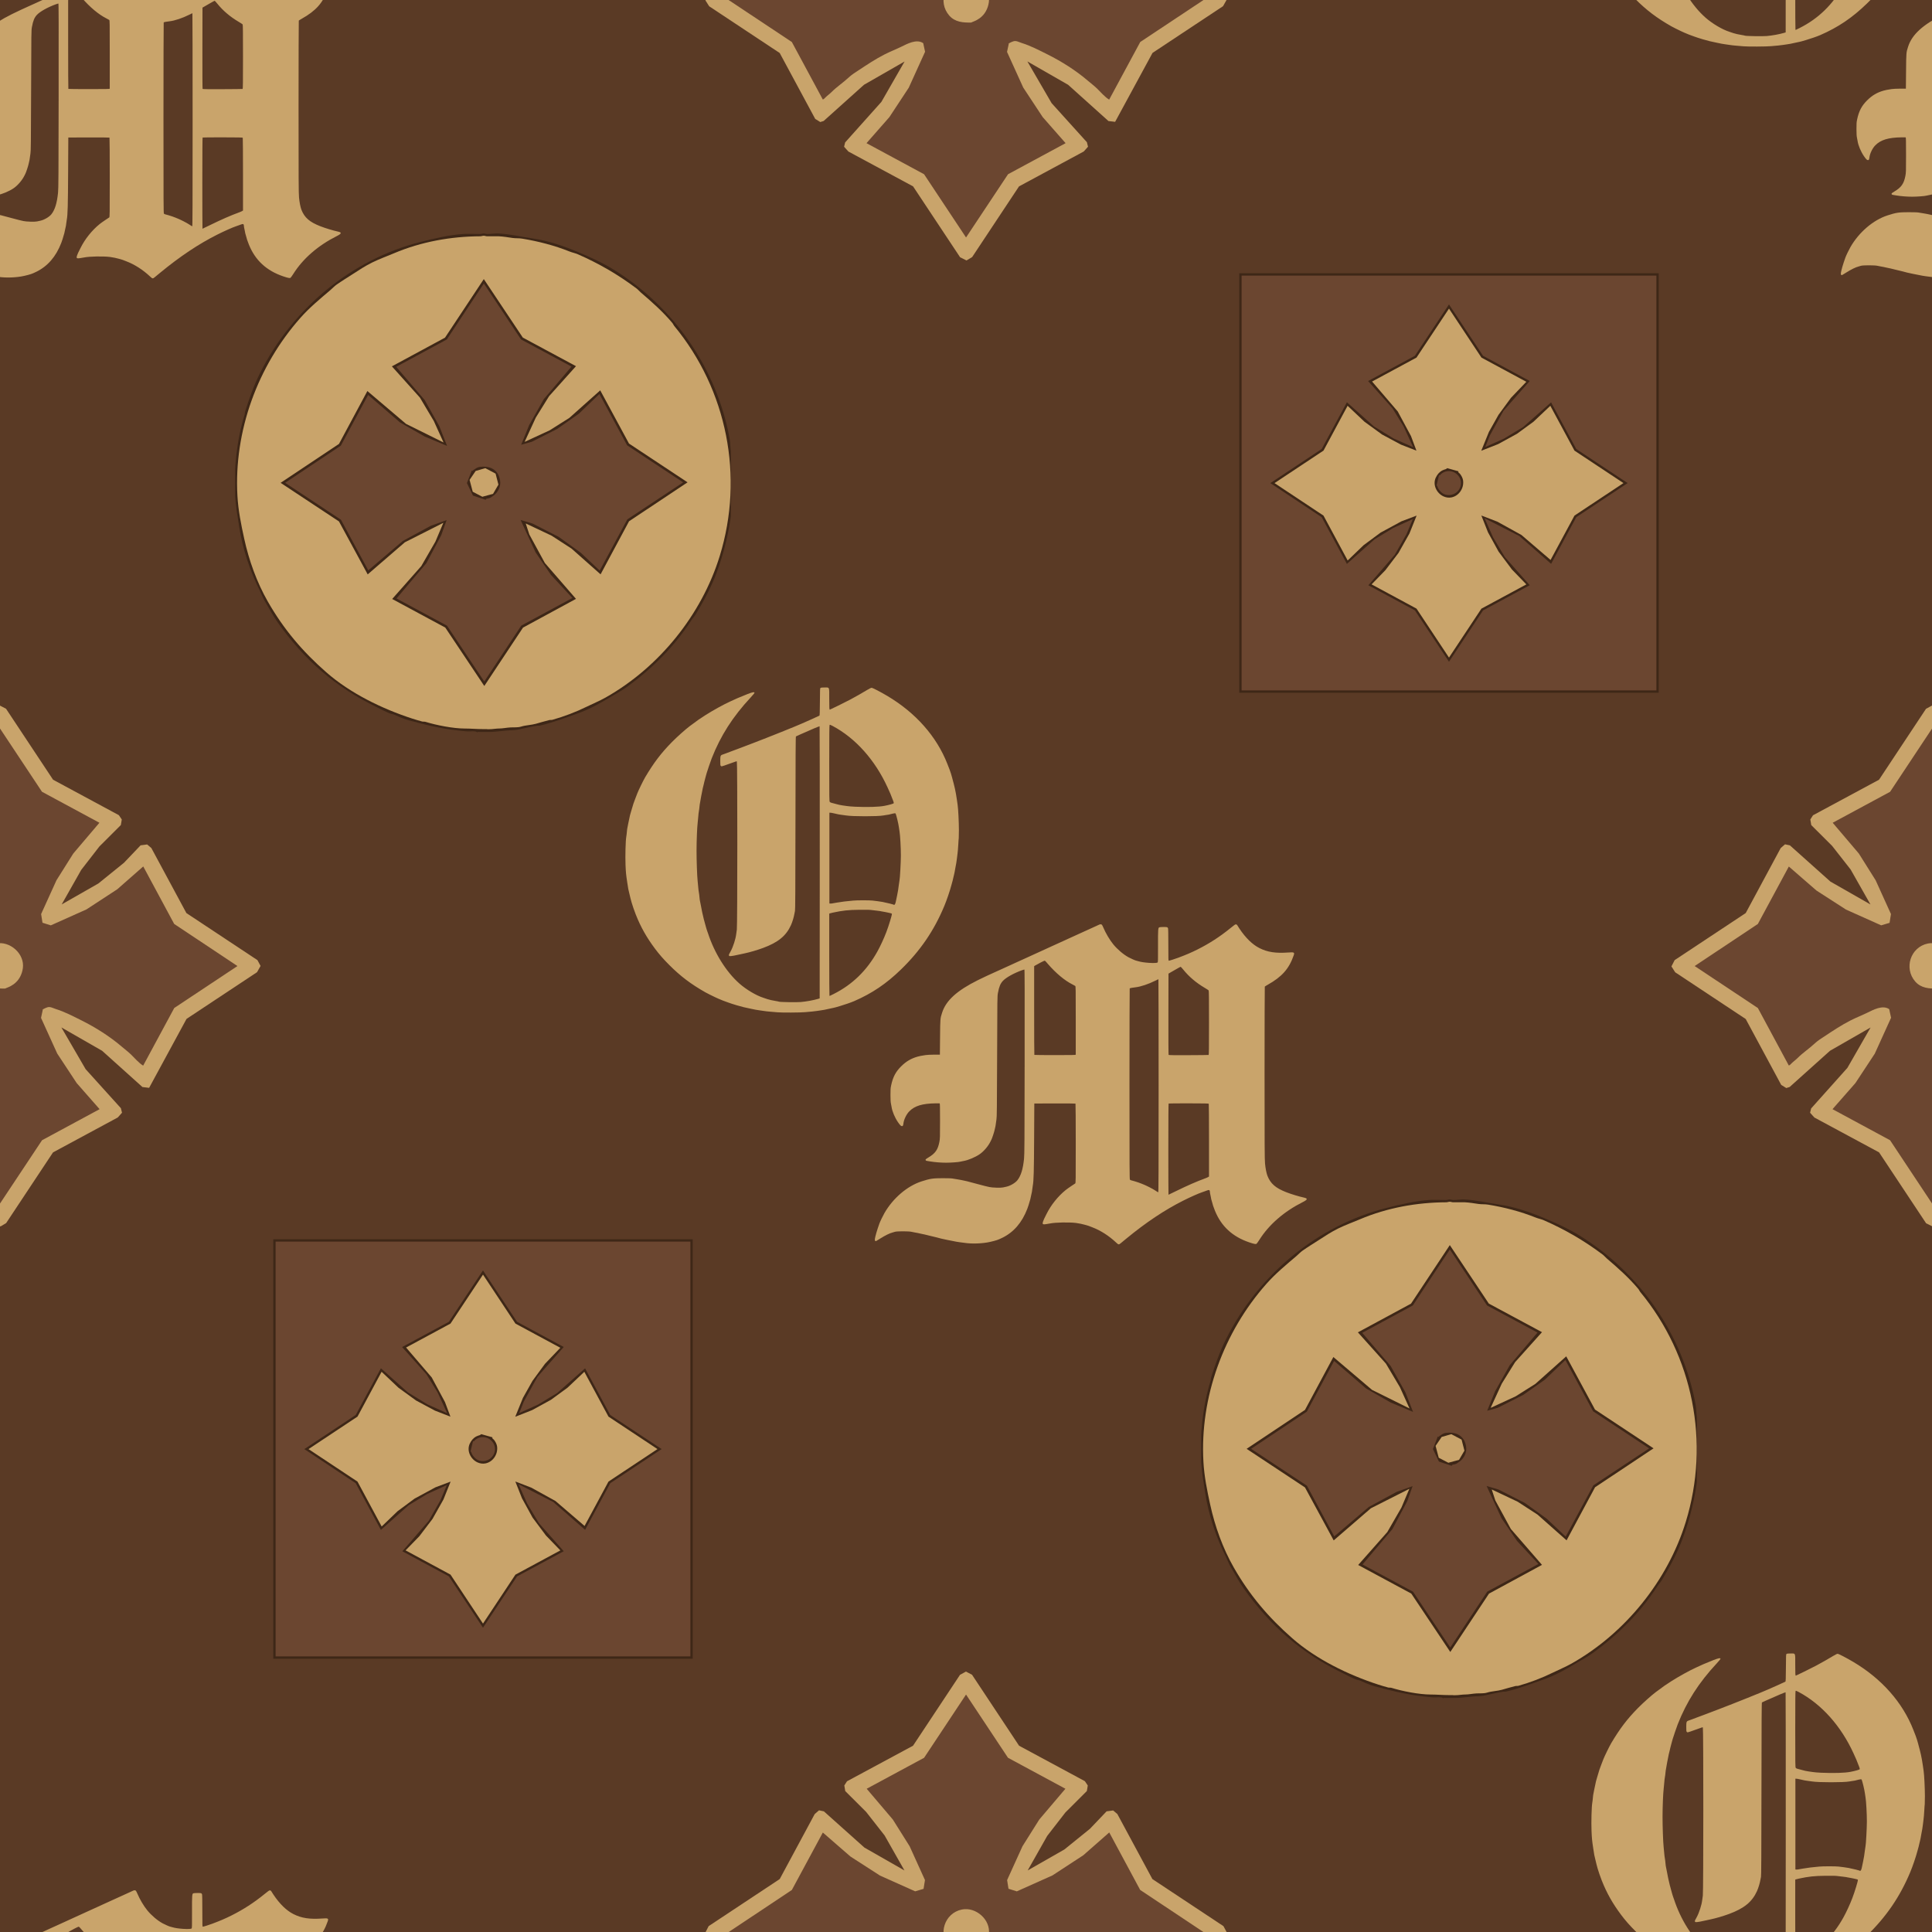
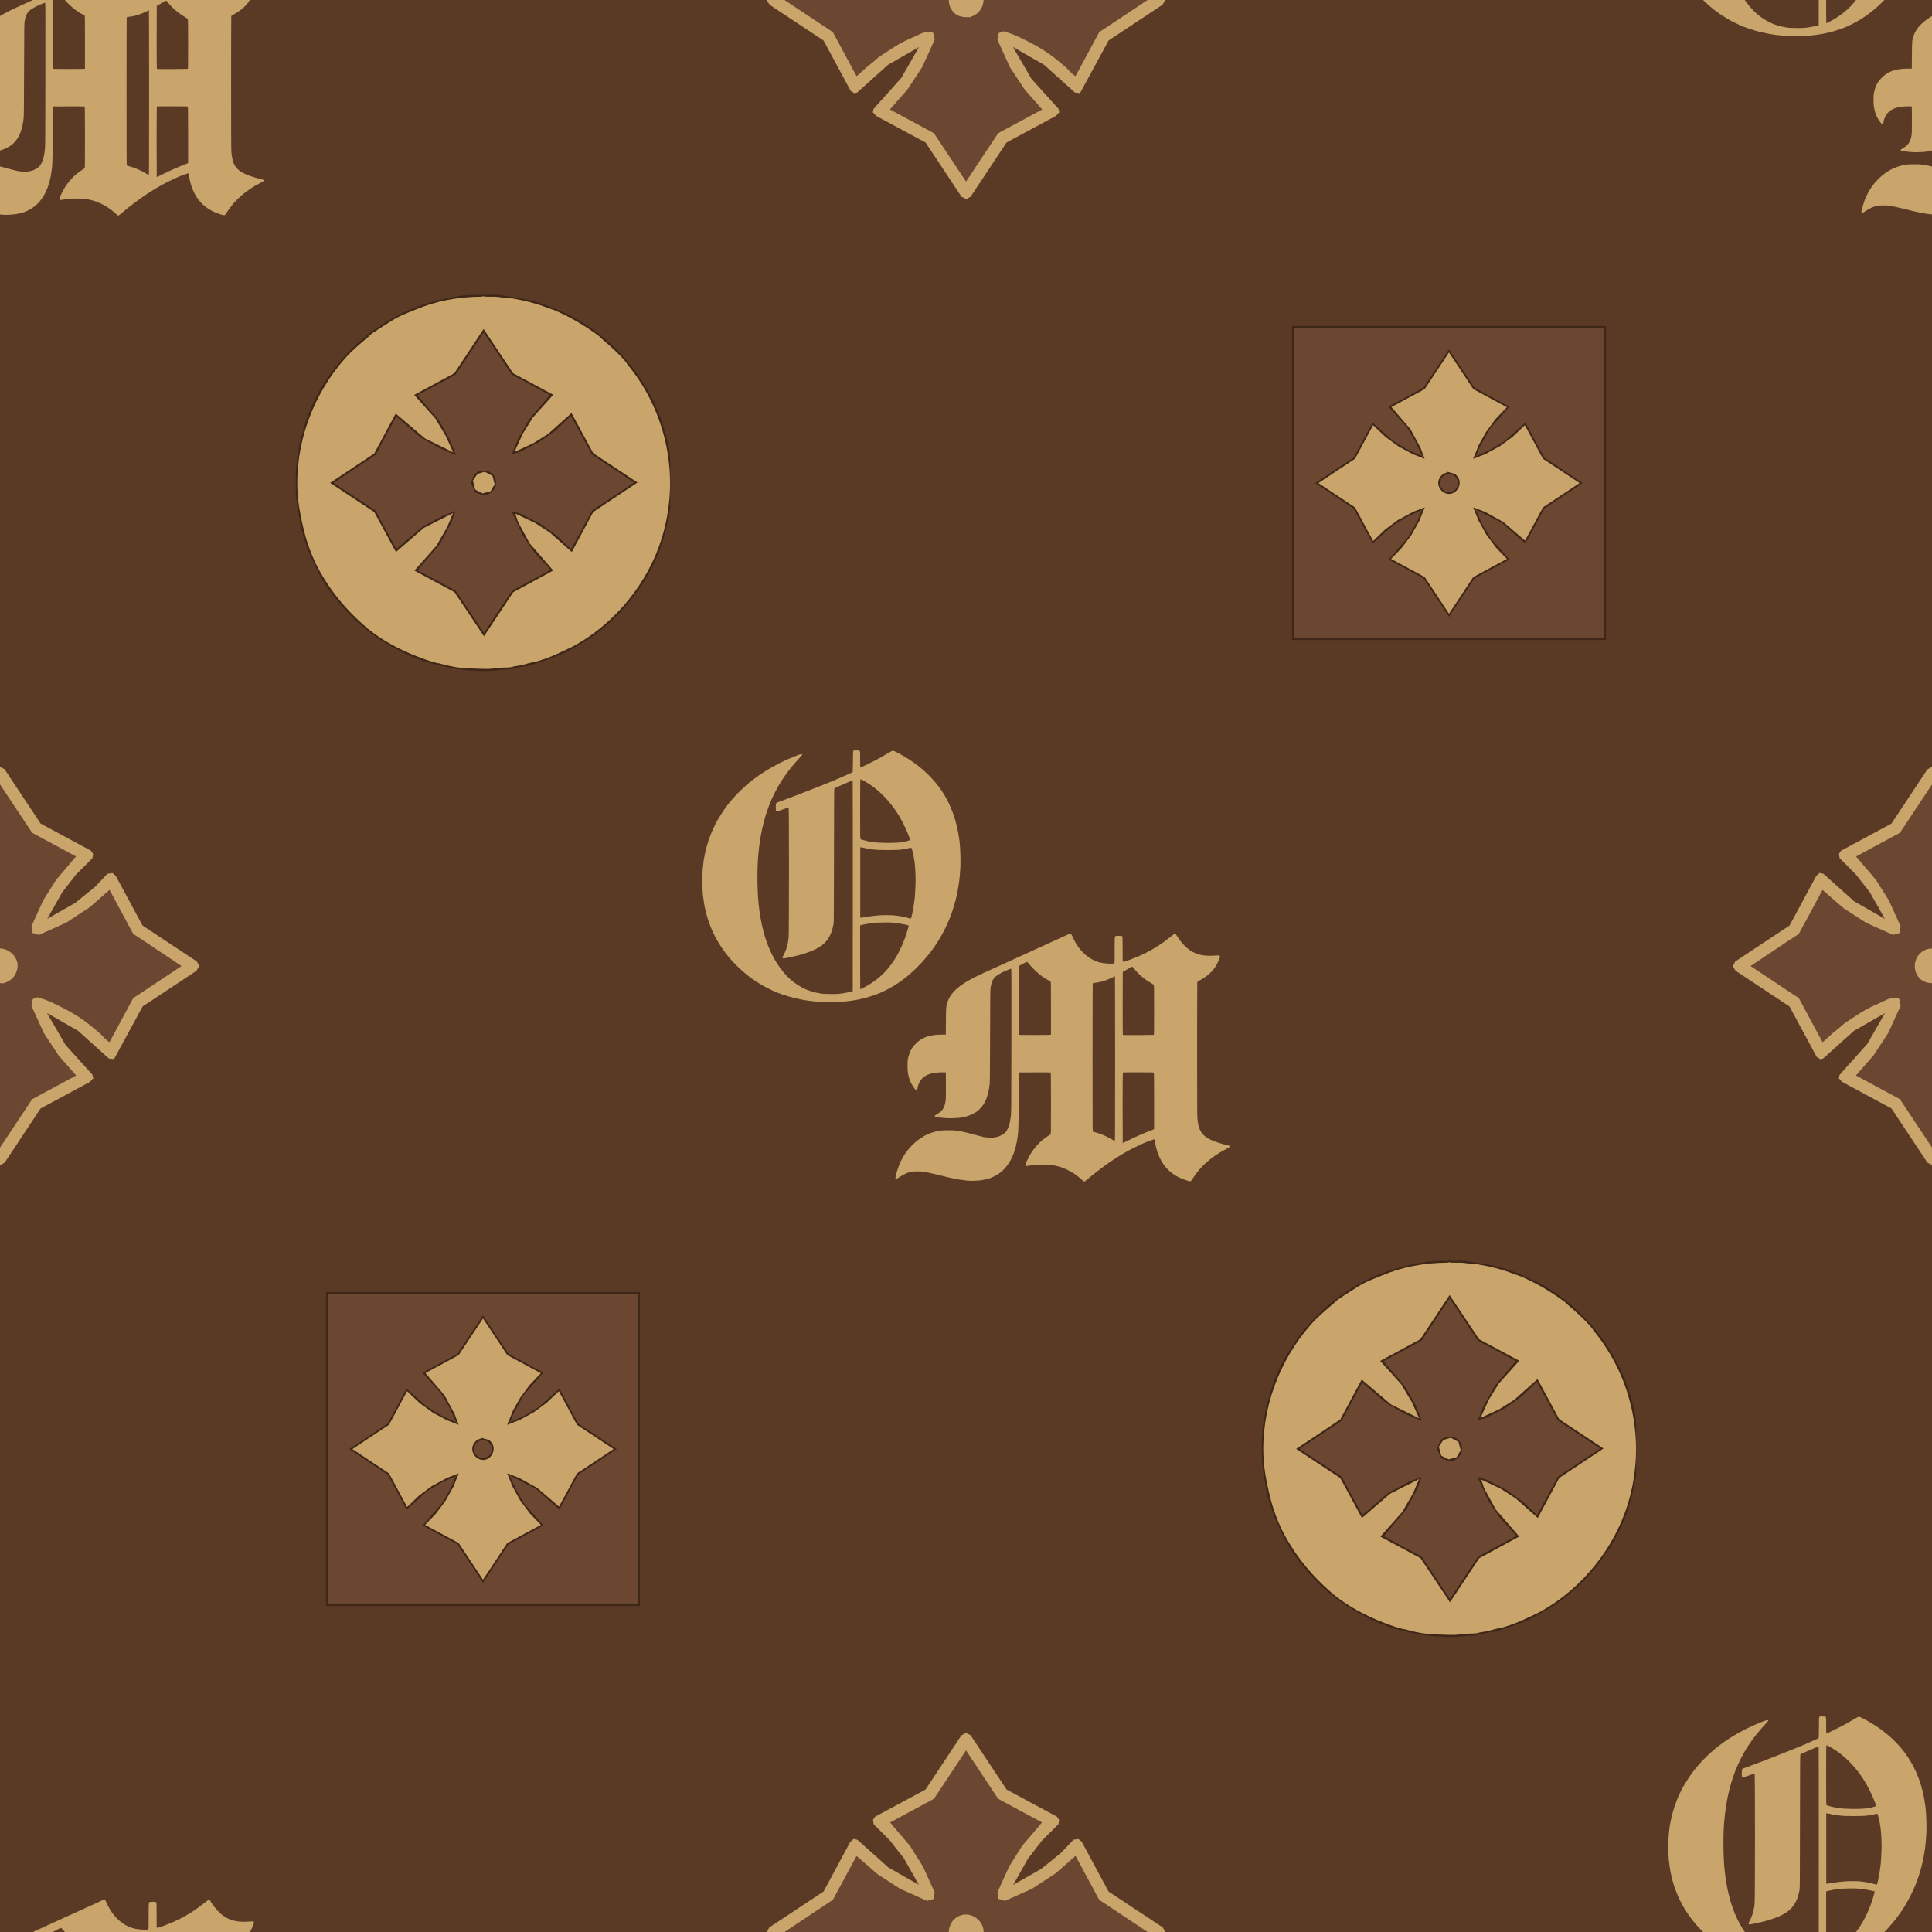
- <svg xmlns="http://www.w3.org/2000/svg" width="76mm" height="76mm" viewBox="0 0 76 76">
+ <svg xmlns="http://www.w3.org/2000/svg" width="80mm" height="80mm" viewBox="0 0 80 80">
  <style>.lt{fill:#c9a46b}.dk{fill:#6b4630}.ln{fill:#3e2717}</style>
  <defs>
    <symbol id="om" viewBox="0.00 0.00 565.25 462.75">
      <path class="lt" fill-rule="evenodd" d="M409.92 459.78 C410.36 459.42 412.50 457.66 414.67 455.87 C430.80 442.58 446.23 432.29 461.50 424.61 C467.14 421.77 474.32 418.58 476.94 417.74 C477.32 417.62 478.41 417.23 479.38 416.87 C482.50 415.70 482.80 415.64 483.17 416.15 C483.35 416.39 483.50 417.00 483.50 417.50 C483.50 418.00 483.66 418.96 483.85 419.64 C484.05 420.32 484.29 421.49 484.38 422.25 C484.48 423.01 484.69 423.96 484.86 424.38 C485.03 424.79 485.26 425.57 485.36 426.12 C485.60 427.41 486.48 430.02 487.63 432.88 C492.81 445.72 502.14 454.33 515.88 458.96 C519.75 460.27 521.24 460.57 521.85 460.16 C522.14 459.97 523.18 458.53 524.16 456.97 C532.08 444.37 544.52 433.56 560.09 425.74 C563.96 423.80 564.23 422.82 561.09 422.13 C556.61 421.14 550.51 419.29 546.25 417.62 C537.54 414.20 533.39 410.57 530.88 404.16 C530.05 402.05 529.24 397.92 528.88 393.97 C528.55 390.36 528.50 380.48 528.50 319.22 C528.51 280.39 528.59 248.50 528.69 248.35 C528.79 248.20 529.83 247.54 531.00 246.88 C542.80 240.29 548.66 233.68 552.48 222.66 C553.35 220.14 552.91 219.90 548.11 220.25 C537.68 221.01 530.91 219.98 524.27 216.61 C518.49 213.68 512.97 208.32 507.83 200.62 C507.00 199.39 506.19 198.13 506.04 197.83 C505.66 197.11 504.90 196.89 504.16 197.30 C503.82 197.48 502.16 198.76 500.46 200.14 C491.89 207.13 483.09 212.84 473.25 217.77 C468.25 220.27 464.32 221.97 457.62 224.49 C455.00 225.48 450.24 227.00 449.76 227.00 C449.25 227.00 449.25 226.88 449.25 213.89 C449.25 204.73 449.17 200.59 448.97 200.16 C448.82 199.82 448.45 199.48 448.16 199.40 C447.28 199.16 442.58 199.23 441.90 199.49 C440.79 199.91 440.72 200.77 440.76 214.91 C440.80 226.78 440.76 228.10 440.39 228.47 C439.44 229.42 428.44 228.73 424.69 227.48 C423.90 227.22 423.10 227.00 422.93 227.00 C422.41 227.00 418.67 225.38 416.59 224.26 C412.37 221.99 407.27 217.67 403.89 213.50 C400.98 209.93 397.68 204.37 395.74 199.75 C395.30 198.72 394.77 197.68 394.56 197.44 C394.09 196.91 393.12 196.88 392.21 197.35 C391.85 197.54 390.10 198.34 388.34 199.13 C386.57 199.92 384.18 201.01 383.03 201.55 C381.87 202.09 379.34 203.24 377.40 204.11 C375.46 204.98 373.03 206.09 372.00 206.57 C370.97 207.05 368.94 207.98 367.50 208.62 C366.06 209.27 364.03 210.20 363.00 210.68 C361.97 211.16 360.17 211.98 359.00 212.50 C357.83 213.02 355.98 213.86 354.88 214.37 C351.22 216.06 350.39 216.44 347.88 217.57 C346.50 218.19 344.53 219.09 343.50 219.57 C342.47 220.05 340.50 220.95 339.12 221.57 C337.75 222.19 335.76 223.10 334.70 223.59 C333.65 224.09 331.79 224.93 330.58 225.47 C329.37 226.00 327.48 226.86 326.38 227.37 C322.72 229.06 321.89 229.44 319.38 230.57 C318.00 231.19 316.01 232.10 314.95 232.59 C313.90 233.09 312.04 233.93 310.83 234.47 C309.62 235.00 307.73 235.86 306.62 236.37 C302.89 238.10 302.13 238.45 299.50 239.62 C298.06 240.27 294.91 241.78 292.50 242.98 C275.05 251.68 266.16 259.77 262.93 269.88 C261.38 274.74 261.41 274.41 261.26 290.00 L261.12 304.38 L256.25 304.39 C253.57 304.40 250.47 304.55 249.38 304.73 C245.31 305.37 244.59 305.51 242.88 305.98 C237.52 307.45 233.18 310.01 229.12 314.10 C224.63 318.62 222.45 322.82 220.96 329.75 C220.48 332.01 220.41 333.10 220.42 337.62 C220.43 341.35 220.54 343.42 220.82 344.75 C221.03 345.78 221.28 347.07 221.36 347.62 C221.91 351.22 224.08 356.34 226.58 359.96 C228.33 362.49 229.08 363.25 229.84 363.25 C230.63 363.25 230.89 362.79 231.11 360.96 C231.50 357.77 233.55 353.52 235.85 351.15 C240.31 346.55 246.64 344.61 257.62 344.48 C259.27 344.46 260.77 344.46 260.94 344.47 C261.18 344.49 261.25 347.56 261.25 358.91 C261.25 372.43 261.22 373.50 260.73 376.10 C259.51 382.64 257.32 385.76 251.57 389.13 C250.45 389.79 249.46 390.48 249.39 390.67 C249.16 391.27 249.53 391.73 250.34 391.86 C250.77 391.92 252.14 392.15 253.38 392.36 C256.91 392.96 262.28 393.38 266.38 393.37 C270.46 393.36 276.61 392.90 278.00 392.50 C278.48 392.36 279.57 392.13 280.42 392.00 C284.35 391.36 290.35 388.84 294.00 386.29 C297.25 384.02 300.85 379.82 302.62 376.25 C302.99 375.49 303.44 374.59 303.62 374.25 C304.14 373.25 305.96 367.72 306.13 366.62 C306.22 366.07 306.44 365.12 306.63 364.50 C306.81 363.88 307.04 362.64 307.13 361.75 C307.22 360.86 307.48 359.06 307.70 357.75 C308.05 355.65 308.11 349.56 308.25 305.88 C308.40 256.64 308.40 256.36 308.94 253.50 C309.90 248.33 310.95 245.82 313.08 243.56 C315.68 240.81 322.02 237.29 328.75 234.85 C329.64 234.53 330.52 234.26 330.69 234.26 C330.95 234.25 330.99 248.81 330.92 310.19 C330.84 376.79 330.78 386.60 330.43 390.00 C329.57 398.61 327.87 404.12 324.95 407.82 C323.21 410.02 319.10 412.43 315.92 413.12 C315.07 413.30 313.80 413.58 313.10 413.74 C311.25 414.15 304.35 413.95 301.88 413.41 C299.70 412.94 296.60 412.17 294.62 411.61 C293.38 411.26 291.64 410.80 289.00 410.12 C285.63 409.26 284.55 408.97 283.38 408.63 C282.69 408.43 281.62 408.20 281.00 408.11 C280.38 408.02 279.31 407.80 278.62 407.61 C277.94 407.43 276.70 407.21 275.88 407.12 C275.05 407.03 273.48 406.77 272.38 406.54 C270.80 406.22 268.92 406.13 263.50 406.13 C255.27 406.13 253.13 406.45 245.97 408.77 C234.22 412.56 222.44 422.65 215.42 434.93 C214.04 437.35 211.88 441.85 211.25 443.62 C210.21 446.57 209.25 449.49 208.80 451.12 C207.42 456.04 207.26 457.24 207.88 457.75 C208.36 458.15 208.15 458.25 212.00 455.82 C216.02 453.27 219.96 451.34 222.12 450.86 C222.54 450.77 223.38 450.51 224.00 450.29 C225.62 449.71 235.69 449.72 237.88 450.31 C238.70 450.53 239.99 450.78 240.75 450.87 C241.51 450.96 242.47 451.14 242.90 451.27 C243.32 451.40 244.50 451.67 245.52 451.85 C247.36 452.19 249.61 452.71 252.25 453.39 C255.76 454.29 256.98 454.58 258.40 454.87 C259.24 455.04 260.05 455.25 260.21 455.35 C260.36 455.44 261.25 455.68 262.18 455.87 C263.11 456.06 265.17 456.51 266.75 456.86 C268.33 457.22 270.60 457.67 271.79 457.86 C272.97 458.06 274.38 458.33 274.91 458.47 C275.44 458.60 276.66 458.79 277.62 458.88 C278.59 458.97 280.33 459.19 281.50 459.38 C287.48 460.32 296.41 459.99 302.50 458.58 C307.67 457.39 308.82 457.00 312.50 455.21 C321.88 450.65 328.75 442.69 333.09 431.38 C333.86 429.35 334.28 428.03 335.58 423.50 C335.80 422.74 336.10 421.37 336.24 420.44 C336.39 419.52 336.61 418.50 336.73 418.18 C336.85 417.86 337.02 416.82 337.12 415.86 C337.21 414.91 337.44 413.28 337.63 412.25 C338.38 408.28 338.58 400.98 338.73 372.88 L338.88 344.62 L355.74 344.56 C365.01 344.53 372.69 344.59 372.80 344.70 C372.92 344.82 373.01 359.58 373.01 377.52 C373.02 408.51 372.99 410.14 372.57 410.44 C372.33 410.61 370.83 411.60 369.25 412.65 C367.67 413.70 365.63 415.15 364.72 415.88 C358.34 421.03 352.54 428.29 348.89 435.70 C347.96 437.58 347.10 439.32 346.98 439.56 C346.48 440.50 345.75 442.65 345.75 443.16 C345.75 444.12 346.25 444.28 348.40 443.99 C349.49 443.85 351.11 443.58 352.00 443.39 C356.09 442.51 367.75 442.29 373.12 442.98 C375.32 443.26 378.97 443.99 380.12 444.38 C380.68 444.56 381.52 444.79 382.00 444.89 C382.48 444.99 383.21 445.21 383.62 445.39 C384.04 445.56 385.48 446.13 386.84 446.64 C393.41 449.14 400.24 453.51 405.96 458.85 C408.23 460.98 408.41 461.02 409.92 459.78 Z M449.25 382.26 C449.25 357.66 449.34 344.73 449.50 344.63 C449.64 344.54 457.08 344.48 466.05 344.49 C478.61 344.51 482.40 344.58 482.55 344.82 C482.65 344.99 482.74 358.54 482.75 374.94 L482.75 404.76 L481.97 405.23 C481.54 405.49 480.34 406.01 479.28 406.39 C473.08 408.62 464.68 412.29 455.82 416.65 C452.35 418.35 449.45 419.75 449.38 419.75 C449.31 419.75 449.25 402.88 449.25 382.26 Z M438.62 416.35 C436.34 414.79 430.64 411.92 427.50 410.74 C426.33 410.31 424.98 409.80 424.50 409.62 C423.48 409.23 419.68 408.10 418.70 407.89 C418.34 407.81 417.86 407.57 417.64 407.36 C417.29 407.00 417.25 399.47 417.25 328.54 C417.26 285.41 417.34 250.00 417.44 249.84 C417.62 249.58 419.52 249.21 422.50 248.87 C426.48 248.42 433.10 246.21 438.27 243.59 C439.73 242.85 440.99 242.25 441.08 242.25 C441.17 242.25 441.25 281.74 441.25 330.00 C441.25 400.04 441.19 417.75 440.94 417.73 C440.77 417.73 439.73 417.11 438.62 416.35 Z M449.48 304.60 C449.34 304.43 449.27 290.97 449.31 270.98 L449.38 237.65 L454.25 234.84 C456.93 233.29 459.24 232.02 459.39 232.01 C459.53 232.01 460.49 233.04 461.51 234.30 C466.32 240.24 472.10 245.16 479.25 249.38 C480.83 250.32 482.27 251.25 482.44 251.46 C482.68 251.76 482.75 257.48 482.75 278.18 C482.75 299.02 482.68 304.54 482.44 304.63 C482.27 304.69 474.83 304.78 465.92 304.81 C454.30 304.86 449.64 304.80 449.48 304.60 Z M338.92 304.58 C338.82 304.49 338.75 288.01 338.75 267.96 L338.75 231.51 L339.69 230.92 C341.48 229.81 346.98 227.00 347.36 227.00 C347.57 227.00 348.01 227.31 348.34 227.69 C348.67 228.07 349.47 228.99 350.13 229.75 C356.66 237.29 363.81 243.27 370.12 246.46 C371.23 247.01 372.32 247.62 372.57 247.80 C372.99 248.11 373.01 249.59 373.01 276.13 C373.01 291.53 373.00 304.27 373.00 304.44 C373.00 304.68 369.44 304.75 356.04 304.75 C346.71 304.75 339.01 304.68 338.92 304.58 Z M150.07 269.39 C152.03 269.20 154.64 268.96 155.88 268.87 C157.11 268.78 158.97 268.56 160.00 268.37 C161.03 268.19 162.49 267.97 163.25 267.89 C164.65 267.74 167.06 267.27 170.00 266.58 C170.89 266.37 172.19 266.10 172.88 265.97 C173.56 265.85 174.69 265.58 175.38 265.38 C176.06 265.18 177.64 264.72 178.88 264.35 C182.80 263.20 188.10 261.36 190.62 260.26 C205.33 253.86 217.03 245.95 229.10 234.23 C245.00 218.79 256.34 202.17 264.74 182.00 C266.75 177.18 269.30 169.68 270.61 164.75 C271.00 163.31 271.46 161.62 271.64 161.00 C271.83 160.38 272.05 159.43 272.13 158.88 C272.22 158.32 272.45 157.37 272.64 156.75 C272.83 156.13 273.09 155.01 273.21 154.25 C273.33 153.49 273.63 151.86 273.86 150.62 C274.09 149.39 274.44 147.53 274.63 146.50 C274.82 145.47 275.05 143.84 275.14 142.88 C275.22 141.91 275.45 140.11 275.64 138.88 C275.83 137.64 276.11 134.33 276.26 131.51 C276.41 128.70 276.58 126.32 276.65 126.22 C276.71 126.11 276.77 123.13 276.78 119.58 C276.79 113.19 276.23 101.89 275.73 98.75 C275.59 97.86 275.32 95.94 275.13 94.50 C274.75 91.66 273.98 87.31 273.54 85.50 C273.39 84.88 272.93 82.97 272.52 81.25 C272.11 79.53 271.49 77.17 271.13 76.00 C270.77 74.83 270.36 73.42 270.23 72.88 C270.09 72.33 269.61 70.92 269.15 69.75 C268.69 68.58 267.84 66.39 267.25 64.88 C258.41 42.27 241.09 22.71 217.62 8.84 C212.04 5.53 205.67 2.25 204.85 2.25 C204.48 2.25 202.88 3.04 201.15 4.09 C197.10 6.55 191.22 9.89 187.17 12.03 C183.05 14.20 170.81 20.25 170.52 20.25 C170.06 20.25 170.00 19.19 170.00 11.12 C170.00 1.13 170.37 2.00 166.12 2.00 C164.12 2.00 163.21 2.10 162.86 2.35 C162.39 2.70 162.37 3.15 162.31 13.83 C162.25 22.21 162.16 25.01 161.93 25.20 C161.76 25.34 158.64 26.76 155.00 28.37 C151.36 29.97 148.04 31.44 147.62 31.63 C143.42 33.57 119.18 43.29 107.38 47.77 C105.86 48.35 103.33 49.31 101.75 49.92 C100.17 50.53 98.14 51.30 97.25 51.63 C96.36 51.97 94.56 52.64 93.25 53.13 C91.94 53.62 90.09 54.32 89.12 54.67 C88.16 55.03 86.42 55.69 85.25 56.14 C84.08 56.59 82.70 57.09 82.19 57.25 C80.45 57.79 80.25 58.32 80.25 62.49 C80.25 65.89 80.29 66.21 80.76 66.64 C81.26 67.09 81.33 67.08 83.58 66.31 C87.93 64.80 92.13 63.31 92.86 63.02 C93.26 62.86 93.74 62.79 93.92 62.86 C94.43 63.05 94.41 198.11 93.90 201.38 C93.70 202.61 93.47 204.30 93.38 205.12 C92.94 209.06 90.87 215.51 88.87 219.17 C88.36 220.11 87.78 221.18 87.58 221.56 C87.09 222.48 87.36 223.25 88.16 223.25 C89.60 223.25 92.75 222.69 97.38 221.61 C98.34 221.39 99.86 221.05 100.75 220.87 C104.58 220.08 110.66 218.29 115.38 216.56 C127.86 211.96 134.44 206.61 138.47 197.75 C139.57 195.34 140.87 191.09 141.25 188.67 C141.38 187.82 141.63 186.62 141.79 186.00 C142.03 185.14 142.11 168.16 142.18 113.71 C142.24 57.73 142.32 42.50 142.57 42.32 C142.74 42.19 144.11 41.55 145.62 40.90 C147.14 40.25 148.71 39.56 149.12 39.37 C154.16 37.05 161.91 33.81 162.06 33.96 C162.16 34.06 162.22 84.53 162.19 146.10 L162.12 258.06 L160.62 258.50 C156.84 259.61 150.96 260.67 146.50 261.05 C143.05 261.34 129.60 261.12 128.64 260.76 C128.27 260.62 127.16 260.38 126.17 260.24 C123.75 259.89 120.07 259.06 119.00 258.64 C118.52 258.45 117.03 257.94 115.69 257.52 C109.87 255.68 101.65 250.79 96.00 245.81 C85.10 236.18 75.45 220.72 70.14 204.38 C69.96 203.82 69.70 203.09 69.55 202.75 C69.24 202.01 68.50 199.53 67.63 196.25 C67.28 194.94 66.84 193.31 66.65 192.62 C66.00 190.27 64.79 184.54 64.13 180.75 C63.95 179.72 63.69 178.43 63.55 177.88 C63.41 177.32 63.22 175.86 63.12 174.62 C63.03 173.39 62.81 171.64 62.63 170.75 C62.45 169.86 62.23 168.11 62.14 166.88 C62.05 165.64 61.81 163.16 61.62 161.38 C61.17 157.26 60.71 144.52 60.72 136.38 C60.73 128.34 61.18 117.14 61.63 113.62 C61.82 112.11 62.06 109.69 62.14 108.25 C62.23 106.81 62.45 104.89 62.63 104.00 C62.81 103.11 63.04 101.42 63.13 100.25 C63.22 99.08 63.45 97.51 63.63 96.75 C63.81 95.99 64.04 94.70 64.13 93.88 C64.22 93.05 64.40 92.01 64.54 91.56 C64.68 91.11 64.94 89.82 65.12 88.68 C65.29 87.55 65.62 85.89 65.84 85.00 C66.06 84.11 66.37 82.87 66.53 82.25 C66.68 81.63 66.96 80.45 67.14 79.62 C67.32 78.80 67.77 77.11 68.12 75.88 C68.48 74.64 68.89 73.17 69.02 72.62 C69.30 71.51 72.43 62.33 73.20 60.38 C80.55 41.66 90.56 26.03 105.33 10.18 C107.39 7.96 108.50 6.58 108.45 6.31 C108.29 5.54 106.57 5.88 102.50 7.50 C96.68 9.82 94.95 10.53 94.52 10.77 C94.13 10.98 93.27 11.37 88.50 13.51 C83.27 15.86 74.64 20.61 68.08 24.76 C63.54 27.63 61.60 28.99 55.25 33.74 C51.59 36.48 44.57 42.76 40.37 47.04 C31.49 56.09 25.59 63.85 18.44 75.88 C16.92 78.44 12.74 87.01 11.87 89.38 C11.41 90.61 10.74 92.36 10.38 93.25 C9.13 96.32 8.37 98.63 6.77 104.25 C6.52 105.14 6.13 106.49 5.91 107.25 C5.70 108.01 5.40 109.38 5.26 110.31 C5.11 111.23 4.90 112.24 4.78 112.56 C4.66 112.87 4.48 113.74 4.38 114.50 C4.29 115.26 4.05 116.44 3.87 117.12 C3.68 117.81 3.46 119.39 3.37 120.62 C3.28 121.86 3.05 123.83 2.84 125.00 C2.27 128.33 1.94 140.81 2.24 148.25 C2.48 154.21 2.68 156.26 3.66 162.62 C4.53 168.24 4.69 169.21 4.85 169.45 C4.93 169.59 5.17 170.59 5.37 171.67 C5.57 172.74 6.02 174.64 6.38 175.88 C6.73 177.11 7.13 178.57 7.27 179.12 C7.69 180.76 9.47 185.93 10.64 188.89 C14.69 199.17 19.60 207.90 26.51 217.12 C30.04 221.84 33.28 225.54 38.24 230.52 C47.50 239.79 55.99 246.23 68.00 253.05 C69.41 253.85 74.14 256.22 76.12 257.12 C76.95 257.50 78.08 258.01 78.62 258.26 C80.66 259.20 84.20 260.57 86.65 261.39 C88.05 261.85 89.45 262.34 89.78 262.47 C90.71 262.85 96.75 264.60 99.38 265.25 C100.85 265.62 102.86 266.06 105.62 266.61 C106.72 266.83 108.41 267.17 109.38 267.38 C110.34 267.58 111.80 267.81 112.62 267.89 C113.45 267.97 114.97 268.19 116.00 268.38 C117.03 268.58 119.62 268.86 121.75 269.02 C123.88 269.18 126.41 269.40 127.38 269.50 C130.72 269.84 146.30 269.77 150.07 269.39 Z M170.17 255.83 C170.07 255.74 170.00 240.50 170.00 221.95 L170.00 188.24 L170.56 188.02 C170.87 187.91 171.97 187.63 173.00 187.41 C181.22 185.66 185.57 185.19 194.88 185.07 C200.92 184.99 203.23 185.05 205.38 185.35 C206.89 185.56 208.91 185.80 209.88 185.89 C210.84 185.97 212.24 186.19 213.00 186.38 C213.76 186.56 214.99 186.78 215.75 186.87 C216.51 186.96 217.63 187.19 218.25 187.37 C218.87 187.56 219.84 187.79 220.42 187.88 C220.99 187.96 221.52 188.19 221.59 188.38 C221.83 188.99 219.05 198.14 217.00 203.50 C215.08 208.54 212.14 214.93 209.73 219.28 C201.05 235.01 189.11 246.65 173.69 254.40 C170.21 256.15 170.40 256.07 170.17 255.83 Z M222.76 180.76 C222.43 180.55 218.39 179.57 214.00 178.64 C212.97 178.42 211.06 178.13 209.75 177.99 C208.44 177.86 206.64 177.64 205.75 177.50 C203.68 177.19 192.22 177.20 189.75 177.51 C188.72 177.64 186.53 177.86 184.88 178.00 C183.22 178.14 181.03 178.42 180.00 178.61 C178.97 178.81 177.39 179.04 176.50 179.13 C175.61 179.22 174.22 179.46 173.41 179.66 C172.61 179.86 171.54 179.99 171.04 179.95 L170.12 179.88 L170.12 142.50 L170.12 105.12 L171.00 105.15 C171.48 105.16 172.66 105.36 173.62 105.60 C177.19 106.46 178.67 106.75 180.25 106.90 C181.14 106.98 182.83 107.21 184.00 107.41 C189.08 108.27 210.14 108.27 214.50 107.41 C215.53 107.21 217.04 106.96 217.86 106.87 C218.67 106.78 219.61 106.60 219.94 106.47 C220.28 106.35 221.40 106.07 222.45 105.85 C224.12 105.51 224.38 105.50 224.62 105.83 C225.16 106.57 227.06 114.42 227.38 117.25 C227.46 118.01 227.69 119.53 227.89 120.62 C228.41 123.54 229.01 134.28 228.99 140.50 C228.99 145.61 228.21 159.70 227.90 160.50 C227.82 160.71 227.59 162.28 227.39 164.00 C227.01 167.26 226.45 170.74 225.97 172.88 C225.82 173.56 225.55 174.86 225.38 175.75 C224.42 180.72 223.99 181.54 222.76 180.76 Z M191.38 100.21 C188.76 100.10 185.67 99.84 184.50 99.64 C183.33 99.44 181.70 99.20 180.88 99.12 C180.05 99.03 178.81 98.80 178.12 98.62 C177.44 98.43 176.14 98.10 175.25 97.88 C171.46 96.95 170.85 96.74 170.44 96.23 C170.03 95.73 170.00 93.83 170.00 64.40 C170.00 40.88 170.07 33.03 170.29 32.81 C170.51 32.59 171.12 32.80 172.85 33.73 C191.67 43.76 207.68 61.68 218.00 84.25 C220.56 89.86 220.17 88.93 222.77 95.65 C223.04 96.35 223.20 97.09 223.12 97.29 C222.96 97.71 219.50 98.70 215.50 99.48 C210.79 100.39 201.63 100.67 191.38 100.21 Z" />
    </symbol>
    <symbol id="roundel" viewBox="24.26 35.26 216.51 217.99">
      <path class="ln" fill-rule="evenodd" d="M130.33 253.25 C129.93 253.16 129.57 252.83 129.11 252.77 C127.97 252.61 126.76 252.80 125.61 252.75 C124.00 252.67 122.29 252.41 120.67 252.23 C113.73 251.46 106.92 249.76 100.17 247.93 C98.14 247.38 96.01 246.50 94.12 245.59 C93.40 245.24 92.57 245.19 91.83 244.90 C89.94 244.17 88.16 243.18 86.34 242.29 C68.02 233.42 54.61 221.70 42.86 205.18 C40.71 202.15 38.96 198.80 37.07 195.61 C36.32 194.35 35.85 192.95 35.20 191.64 C30.74 182.69 27.46 172.99 25.98 163.12 C25.32 158.74 24.53 154.38 24.26 149.94 C23.55 138.61 25.00 125.16 28.41 114.39 C28.55 113.97 28.45 113.53 28.59 113.11 C30.41 107.35 32.49 101.51 35.21 96.10 C49.23 68.17 74.91 46.64 105.31 38.94 C111.29 37.42 117.33 36.03 123.46 35.52 C125.96 35.31 128.55 35.50 131.06 35.50 C131.70 35.50 132.31 35.24 132.93 35.26 C133.43 35.28 133.88 35.50 134.40 35.50 C135.87 35.51 137.91 35.19 139.17 35.26 C144.33 35.53 149.30 36.74 154.39 37.48 C161.14 38.47 167.80 40.77 174.08 43.40 C179.39 45.63 184.70 48.03 189.62 51.08 C216.02 67.41 234.58 94.29 240.22 124.83 C240.56 126.66 240.50 128.53 240.77 130.37 C243.35 148.11 240.82 166.30 234.68 183.10 C232.33 189.52 228.95 195.79 225.43 201.63 C224.89 202.51 224.14 203.25 223.59 204.11 C216.22 215.59 206.60 225.12 195.64 233.16 C193.12 235.01 190.31 236.46 187.64 238.07 C183.30 240.68 178.62 243.24 173.84 244.93 C168.46 246.83 163.11 248.88 157.53 250.19 C157.08 250.30 156.60 250.21 156.14 250.27 C154.47 250.50 152.73 250.96 151.07 251.28 C149.18 251.65 147.12 252.23 145.19 252.25 C141.87 252.28 138.52 253.00 135.18 253.00 C134.05 253.00 132.92 253.00 131.78 253.00 C131.42 253.00 131.05 253.00 130.68 253.00 C130.52 253.00 130.15 252.83 130.18 253.00 C130.20 253.09 130.23 253.25 130.33 253.25 Z" />
      <path class="lt" fill-rule="evenodd" d="M134.44 251.85 C133.82 251.85 135.67 251.78 136.28 251.75 C136.45 251.74 135.95 251.75 135.78 251.75 C135.52 251.75 135.25 251.75 134.98 251.75 C134.12 251.75 133.25 251.75 132.38 251.75 C129.74 251.75 127.17 251.50 124.51 251.50 C119.55 251.50 112.18 250.06 107.39 248.58 C106.90 248.43 106.39 248.56 105.90 248.43 C104.48 248.03 103.02 247.62 101.61 247.16 C88.49 242.89 74.54 236.11 64.10 226.96 C53.65 217.81 45.46 208.14 38.55 196.08 C33.71 187.62 30.27 178.00 28.21 168.54 C26.86 162.36 25.61 156.23 25.26 149.92 C23.65 121.64 34.09 93.19 52.80 72.09 C56.79 67.59 61.33 63.85 65.88 59.98 C66.80 59.20 67.57 58.31 68.57 57.62 C70.80 56.05 73.13 54.63 75.42 53.15 C78.22 51.33 81.13 49.41 84.14 47.94 C87.25 46.41 90.50 45.24 93.68 43.90 C105.54 38.89 118.52 36.55 131.33 36.50 C131.88 36.50 132.37 36.25 132.90 36.26 C133.34 36.27 133.73 36.48 134.17 36.50 C135.90 36.55 137.64 36.43 139.37 36.50 C141.36 36.59 143.41 36.94 145.38 37.23 C146.78 37.44 148.25 37.29 149.64 37.53 C156.66 38.69 163.73 40.50 170.35 43.16 C171.52 43.63 172.77 43.85 173.94 44.36 C183.10 48.35 191.66 53.33 199.64 59.34 C200.25 59.80 200.77 60.47 201.37 60.98 C206.23 65.13 211.15 69.50 215.27 74.42 C215.57 74.78 215.70 75.24 216.00 75.61 C239.15 103.61 246.60 141.47 235.92 176.13 C228.01 201.81 209.47 224.73 186.08 237.95 C183.43 239.44 180.56 240.62 177.83 241.96 C173.09 244.29 167.94 246.25 162.85 247.68 C162.39 247.81 161.91 247.70 161.46 247.81 C159.50 248.28 157.54 248.89 155.59 249.43 C153.50 250.01 151.20 250.01 149.15 250.66 C147.72 251.11 146.07 250.93 144.59 251.01 C142.84 251.10 141.12 251.50 139.35 251.50 C138.36 251.50 137.44 251.69 136.48 251.74 C135.80 251.77 133.77 251.99 134.44 251.85 Z" />
      <path class="ln" fill-rule="evenodd" d="M133.08 232.92 L116.04 207.41 L92.85 194.92 L105.56 180.55 L111.73 169.85 L115.20 161.65 L98.38 170.16 L82.15 184.18 L69.61 161.05 L44.12 144.19 L69.61 127.19 L82.01 104.09 L98.90 118.44 L115.28 126.56 L111.05 117.22 L104.96 106.96 L92.72 93.31 L115.93 80.77 L132.87 55.20 L149.91 80.75 L173.13 93.23 L161.37 106.35 L155.56 115.72 L150.70 126.30 L161.64 121.25 L170.25 115.81 L183.72 103.79 L196.28 127.03 L221.86 143.97 L196.31 160.97 L183.87 184.16 L171.19 172.92 L162.50 167.28 L151.18 161.93 L152.75 166.74 L159.53 179.20 L173.13 194.87 L149.99 207.42 L133.08 232.92 Z" />
      <path class="dk" fill-rule="evenodd" d="M133.07 230.96 L116.80 206.58 L94.74 194.70 L107.80 179.25 L114.26 167.08 L116.63 160.47 L109.66 162.97 L97.46 169.59 L82.40 182.42 L70.47 160.30 L46.09 144.18 L70.42 127.95 L82.34 105.80 L96.28 117.81 L107.06 123.97 L116.82 128.05 L113.41 119.38 L107.04 108.02 L94.61 93.52 L116.71 81.57 L132.89 57.12 L149.12 81.56 L171.17 93.40 L159.05 107.66 L152.66 119.02 L149.19 127.55 L153.82 126.26 L164.98 120.61 L174.39 113.98 L183.35 105.39 L195.46 127.80 L219.93 143.99 L195.56 160.14 L183.49 182.52 L175.23 174.73 L165.64 167.82 L154.17 161.97 L148.94 160.42 L155.48 174.55 L162.21 184.40 L171.55 194.49 L149.23 206.55 L133.07 230.96 Z" />
      <path class="ln" fill-rule="evenodd" d="M133.74 151.61 L128.12 149.76 L125.49 144.28 L127.60 138.85 C127.68 138.78 127.77 138.98 127.88 139.00 C127.91 139.01 128.27 138.65 128.33 138.61 C129.04 138.11 130.01 137.40 130.89 137.27 C135.36 136.62 139.15 138.20 139.97 143.10 C140.41 145.70 139.14 148.31 137.07 149.79 C136.35 150.30 135.70 150.85 134.80 150.99 C134.64 151.02 134.02 151.09 133.93 151.22 C133.85 151.34 133.60 151.66 133.74 151.61 Z" />
      <path class="lt" fill-rule="evenodd" d="M132.22 150.27 L128.03 148.08 L126.66 142.89 L129.31 139.00 L133.52 137.78 L138.01 140.16 L139.25 144.97 L136.91 148.99 L132.22 150.27 Z" />
    </symbol>
    <symbol id="halo" viewBox="279.03 19.25 196.65 196.56">
      <path class="lt" fill-rule="evenodd" d="M377.55 215.81 L375.13 214.61 L357.38 187.85 L332.97 174.70 L331.35 172.90 L331.75 171.27 L345.43 155.97 L354.18 140.73 L338.87 149.51 L323.64 163.18 L322.37 163.58 L320.46 162.40 L307.06 137.53 L280.45 119.90 L279.03 117.68 L280.24 115.31 L307.06 97.55 L320.26 73.03 L321.89 71.61 L323.73 72.00 L339.02 85.67 L354.13 94.30 L346.65 81.11 L339.65 72.18 L331.79 64.35 L331.44 62.22 L332.45 60.65 L357.37 47.23 L375.09 20.48 L377.33 19.25 L379.63 20.45 L397.38 47.23 L422.21 60.61 L423.31 62.24 L422.96 64.33 L414.86 72.42 L408.01 81.25 L400.63 94.29 L414.47 86.39 L424.14 78.57 L430.41 71.99 L432.89 71.66 L434.47 73.01 L447.69 97.55 L474.50 115.31 L475.68 117.50 L474.35 119.86 L447.74 137.49 L433.63 163.50 L431.11 163.20 L415.89 149.52 L400.52 140.71 L409.67 156.46 L422.97 171.18 L423.40 172.89 L421.79 174.69 L397.36 187.86 L379.68 214.53 L377.55 215.81 Z" />
      <path class="dk" fill-rule="evenodd" d="M377.37 207.14 L361.53 183.27 L339.81 171.55 L348.45 161.71 L355.76 150.61 L361.91 137.06 L361.21 133.81 C358.72 132.12 355.25 134.03 352.85 135.20 C350.78 136.21 348.64 137.03 346.59 138.08 C343.11 139.86 339.88 142.02 336.63 144.17 C335.49 144.93 334.24 145.69 333.24 146.63 C331.12 148.63 328.65 150.22 326.57 152.31 C325.88 153.00 325.09 153.53 324.40 154.22 C324.19 154.43 323.99 154.66 323.75 154.84 C323.62 154.93 323.19 155.16 323.33 155.09 L311.64 133.38 L287.79 117.54 L311.64 101.67 L323.33 79.99 L333.77 89.06 L344.91 96.24 L358.18 102.18 L361.34 101.24 L361.87 97.92 L356.09 85.18 L349.76 75.10 L339.88 63.47 L361.54 51.79 L377.37 27.92 L393.20 51.78 L414.87 63.47 L405.01 75.08 L398.67 85.16 L392.87 97.93 L393.39 101.20 L396.53 102.19 L410.00 96.16 L421.61 88.57 L431.41 79.96 L443.08 101.65 L466.96 117.54 L443.11 133.37 L431.38 155.12 C429.71 154.12 428.23 152.31 426.80 150.93 C425.74 149.91 424.51 148.99 423.39 148.03 C418.88 144.15 413.43 140.71 408.12 138.06 C405.01 136.51 401.76 134.80 398.44 133.77 C397.53 133.49 396.33 132.79 395.37 133.08 C394.99 133.20 394.60 133.32 394.25 133.51 C394.21 133.53 392.63 134.39 393.55 133.80 L392.84 137.11 L398.95 150.56 L406.29 161.70 L414.94 171.55 L393.22 183.27 L377.37 207.14 Z" />
      <path class="lt" fill-rule="evenodd" d="M379.37 126.03 C376.30 126.10 373.23 125.90 371.04 123.40 C366.67 118.41 369.20 110.38 375.81 109.04 C381.09 107.96 386.74 112.92 385.98 118.36 C385.65 120.75 384.48 123.00 382.50 124.41 C381.79 124.91 381.13 125.29 380.32 125.60 C380.07 125.69 379.08 126.11 379.37 126.03 Z" />
    </symbol>
    <symbol id="tile" viewBox="245.25 262.75 225.75 225.75">
      <path class="ln" fill-rule="evenodd" d="M245.25 488.50 L245.25 262.75 L471.00 262.75 L471.00 488.50 L245.25 488.50 Z" />
      <path class="dk" fill-rule="evenodd" d="M246.50 487.25 L246.50 264.00 L469.75 264.00 L469.75 487.25 L246.50 487.25 Z" />
      <path class="ln" fill-rule="evenodd" d="M358.12 471.83 L339.76 444.17 L314.72 430.67 L328.95 414.23 L335.24 403.18 L338.66 395.05 L328.12 399.83 L318.04 405.95 L303.17 419.18 L289.62 394.04 L261.96 375.68 L289.61 357.33 L303.18 332.18 L317.73 345.17 L328.27 351.63 L338.83 356.35 L333.67 345.13 L327.71 335.45 L314.58 320.75 L339.76 307.17 L358.11 279.52 L376.46 307.17 L401.58 320.72 L387.44 336.79 L380.11 350.03 L377.64 356.27 L387.76 351.71 L398.06 345.48 L413.07 332.21 L426.61 357.33 L454.27 375.66 L426.62 394.03 L413.08 419.14 L395.94 404.15 L377.28 394.60 L381.84 404.86 L388.18 415.47 L401.59 430.64 L376.45 444.20 L358.12 471.83 Z" />
      <path class="lt" fill-rule="evenodd" d="M358.12 469.59 L340.64 443.23 L316.46 430.19 L323.86 422.58 L330.95 413.26 L336.84 402.80 L340.69 393.17 L332.53 396.25 L321.31 402.32 L312.18 409.08 L303.59 417.33 L290.58 393.17 L264.21 375.68 L290.59 358.18 L303.55 334.07 L312.67 342.68 L322.12 349.54 L332.29 354.98 L340.60 358.22 L337.67 350.38 L330.54 337.13 L316.73 321.01 L340.63 308.13 L358.12 281.77 L375.59 308.13 L399.74 321.15 L391.47 329.80 L384.77 338.93 L379.62 348.10 L375.48 358.27 L384.56 354.70 L394.73 349.13 L403.60 342.64 L412.66 334.08 L425.66 358.20 L452.02 375.67 L425.67 393.15 L412.79 417.04 L397.11 403.59 L384.13 396.43 L375.53 393.12 L379.11 402.17 L384.81 412.55 L392.00 422.18 L399.76 430.20 L375.57 443.25 L358.12 469.59 Z" />
      <path class="ln" fill-rule="evenodd" d="M357.09 367.61 L363.21 369.33 C363.31 369.43 363.10 369.59 363.09 369.74 C363.08 369.87 363.89 370.51 364.01 370.65 C364.85 371.67 365.59 373.11 365.73 374.43 C366.36 380.13 360.96 385.30 355.32 382.90 C351.53 381.28 349.14 376.55 351.05 372.65 C351.87 370.97 352.95 369.64 354.65 368.80 C355.25 368.50 355.81 368.36 356.43 368.15 C356.70 368.06 357.37 367.55 357.09 367.61 Z" />
      <path class="dk" fill-rule="evenodd" d="M351.41 376.93 L352.74 371.43 C352.83 371.33 353.01 371.52 353.15 371.52 C353.25 371.53 353.79 370.84 353.91 370.74 C354.82 369.99 355.98 369.42 357.15 369.27 C361.86 368.65 365.93 373.30 364.17 377.88 C362.83 381.35 359.04 383.00 355.61 381.67 C354.25 381.13 353.20 379.96 352.42 378.75 C352.18 378.37 351.97 377.80 351.83 377.37 C351.79 377.26 351.37 376.73 351.41 376.93 Z" />
    </symbol>
    <clipPath id="c">
-       <rect width="76" height="76" />
+       <rect width="80" height="80" />
    </clipPath>
  </defs>
-   <rect width="76" height="76" fill="#5a3a25" />
+   <rect width="80" height="80" fill="#5a3a25" />
  <g clip-path="url(#c)">
-     <use href="#om" x="-13.500" y="-11.052" width="27.000" height="22.104" />
-     <use href="#om" x="-13.500" y="64.948" width="27.000" height="22.104" />
-     <use href="#om" x="62.500" y="-11.052" width="27.000" height="22.104" />
-     <use href="#om" x="62.500" y="64.948" width="27.000" height="22.104" />
-     <use href="#halo" x="-48.250" y="-10.245" width="20.500" height="20.491" />
-     <use href="#halo" x="-48.250" y="65.755" width="20.500" height="20.491" />
-     <use href="#halo" x="27.750" y="-10.245" width="20.500" height="20.491" />
-     <use href="#halo" x="27.750" y="65.755" width="20.500" height="20.491" />
-     <use href="#halo" x="103.750" y="-10.245" width="20.500" height="20.491" />
-     <use href="#halo" x="103.750" y="65.755" width="20.500" height="20.491" />
-     <use href="#roundel" x="9.250" y="9.183" width="19.500" height="19.633" />
-     <use href="#roundel" x="9.250" y="85.183" width="19.500" height="19.633" />
-     <use href="#roundel" x="85.250" y="9.183" width="19.500" height="19.633" />
-     <use href="#roundel" x="85.250" y="85.183" width="19.500" height="19.633" />
-     <use href="#tile" x="-27.250" y="10.750" width="16.500" height="16.500" />
-     <use href="#tile" x="-27.250" y="86.750" width="16.500" height="16.500" />
-     <use href="#tile" x="48.750" y="10.750" width="16.500" height="16.500" />
-     <use href="#tile" x="48.750" y="86.750" width="16.500" height="16.500" />
-     <use href="#halo" x="-10.250" y="-48.245" width="20.500" height="20.491" />
-     <use href="#halo" x="-10.250" y="27.755" width="20.500" height="20.491" />
-     <use href="#halo" x="-10.250" y="103.755" width="20.500" height="20.491" />
-     <use href="#halo" x="65.750" y="-48.245" width="20.500" height="20.491" />
-     <use href="#halo" x="65.750" y="27.755" width="20.500" height="20.491" />
-     <use href="#halo" x="65.750" y="103.755" width="20.500" height="20.491" />
-     <use href="#om" x="-51.500" y="-49.052" width="27.000" height="22.104" />
-     <use href="#om" x="-51.500" y="26.948" width="27.000" height="22.104" />
-     <use href="#om" x="-51.500" y="102.948" width="27.000" height="22.104" />
-     <use href="#om" x="24.500" y="-49.052" width="27.000" height="22.104" />
-     <use href="#om" x="24.500" y="26.948" width="27.000" height="22.104" />
-     <use href="#om" x="24.500" y="102.948" width="27.000" height="22.104" />
-     <use href="#om" x="100.500" y="-49.052" width="27.000" height="22.104" />
-     <use href="#om" x="100.500" y="26.948" width="27.000" height="22.104" />
-     <use href="#om" x="100.500" y="102.948" width="27.000" height="22.104" />
-     <use href="#tile" x="10.750" y="-27.250" width="16.500" height="16.500" />
-     <use href="#tile" x="10.750" y="48.750" width="16.500" height="16.500" />
-     <use href="#tile" x="86.750" y="-27.250" width="16.500" height="16.500" />
-     <use href="#tile" x="86.750" y="48.750" width="16.500" height="16.500" />
-     <use href="#roundel" x="-28.750" y="-28.817" width="19.500" height="19.633" />
-     <use href="#roundel" x="-28.750" y="47.183" width="19.500" height="19.633" />
-     <use href="#roundel" x="47.250" y="-28.817" width="19.500" height="19.633" />
-     <use href="#roundel" x="47.250" y="47.183" width="19.500" height="19.633" />
+     <use href="#om" x="-11.000" y="-9.005" width="22.000" height="18.011" />
+     <use href="#om" x="-11.000" y="70.995" width="22.000" height="18.011" />
+     <use href="#om" x="69.000" y="-9.005" width="22.000" height="18.011" />
+     <use href="#om" x="69.000" y="70.995" width="22.000" height="18.011" />
+     <use href="#halo" x="-48.250" y="-8.246" width="16.500" height="16.492" />
+     <use href="#halo" x="-48.250" y="71.754" width="16.500" height="16.492" />
+     <use href="#halo" x="31.750" y="-8.246" width="16.500" height="16.492" />
+     <use href="#halo" x="31.750" y="71.754" width="16.500" height="16.492" />
+     <use href="#halo" x="111.750" y="-8.246" width="16.500" height="16.492" />
+     <use href="#halo" x="111.750" y="71.754" width="16.500" height="16.492" />
+     <use href="#roundel" x="12.250" y="12.197" width="15.500" height="15.606" />
+     <use href="#roundel" x="12.250" y="92.197" width="15.500" height="15.606" />
+     <use href="#roundel" x="92.250" y="12.197" width="15.500" height="15.606" />
+     <use href="#roundel" x="92.250" y="92.197" width="15.500" height="15.606" />
+     <use href="#tile" x="-26.500" y="13.500" width="13.000" height="13.000" />
+     <use href="#tile" x="-26.500" y="93.500" width="13.000" height="13.000" />
+     <use href="#tile" x="53.500" y="13.500" width="13.000" height="13.000" />
+     <use href="#tile" x="53.500" y="93.500" width="13.000" height="13.000" />
+     <use href="#halo" x="-8.250" y="-48.246" width="16.500" height="16.492" />
+     <use href="#halo" x="-8.250" y="31.754" width="16.500" height="16.492" />
+     <use href="#halo" x="-8.250" y="111.754" width="16.500" height="16.492" />
+     <use href="#halo" x="71.750" y="-48.246" width="16.500" height="16.492" />
+     <use href="#halo" x="71.750" y="31.754" width="16.500" height="16.492" />
+     <use href="#halo" x="71.750" y="111.754" width="16.500" height="16.492" />
+     <use href="#om" x="-51.000" y="-49.005" width="22.000" height="18.011" />
+     <use href="#om" x="-51.000" y="30.995" width="22.000" height="18.011" />
+     <use href="#om" x="-51.000" y="110.995" width="22.000" height="18.011" />
+     <use href="#om" x="29.000" y="-49.005" width="22.000" height="18.011" />
+     <use href="#om" x="29.000" y="30.995" width="22.000" height="18.011" />
+     <use href="#om" x="29.000" y="110.995" width="22.000" height="18.011" />
+     <use href="#om" x="109.000" y="-49.005" width="22.000" height="18.011" />
+     <use href="#om" x="109.000" y="30.995" width="22.000" height="18.011" />
+     <use href="#om" x="109.000" y="110.995" width="22.000" height="18.011" />
+     <use href="#tile" x="13.500" y="-26.500" width="13.000" height="13.000" />
+     <use href="#tile" x="13.500" y="53.500" width="13.000" height="13.000" />
+     <use href="#tile" x="93.500" y="-26.500" width="13.000" height="13.000" />
+     <use href="#tile" x="93.500" y="53.500" width="13.000" height="13.000" />
+     <use href="#roundel" x="-27.750" y="-27.803" width="15.500" height="15.606" />
+     <use href="#roundel" x="-27.750" y="52.197" width="15.500" height="15.606" />
+     <use href="#roundel" x="52.250" y="-27.803" width="15.500" height="15.606" />
+     <use href="#roundel" x="52.250" y="52.197" width="15.500" height="15.606" />
  </g>
</svg>
